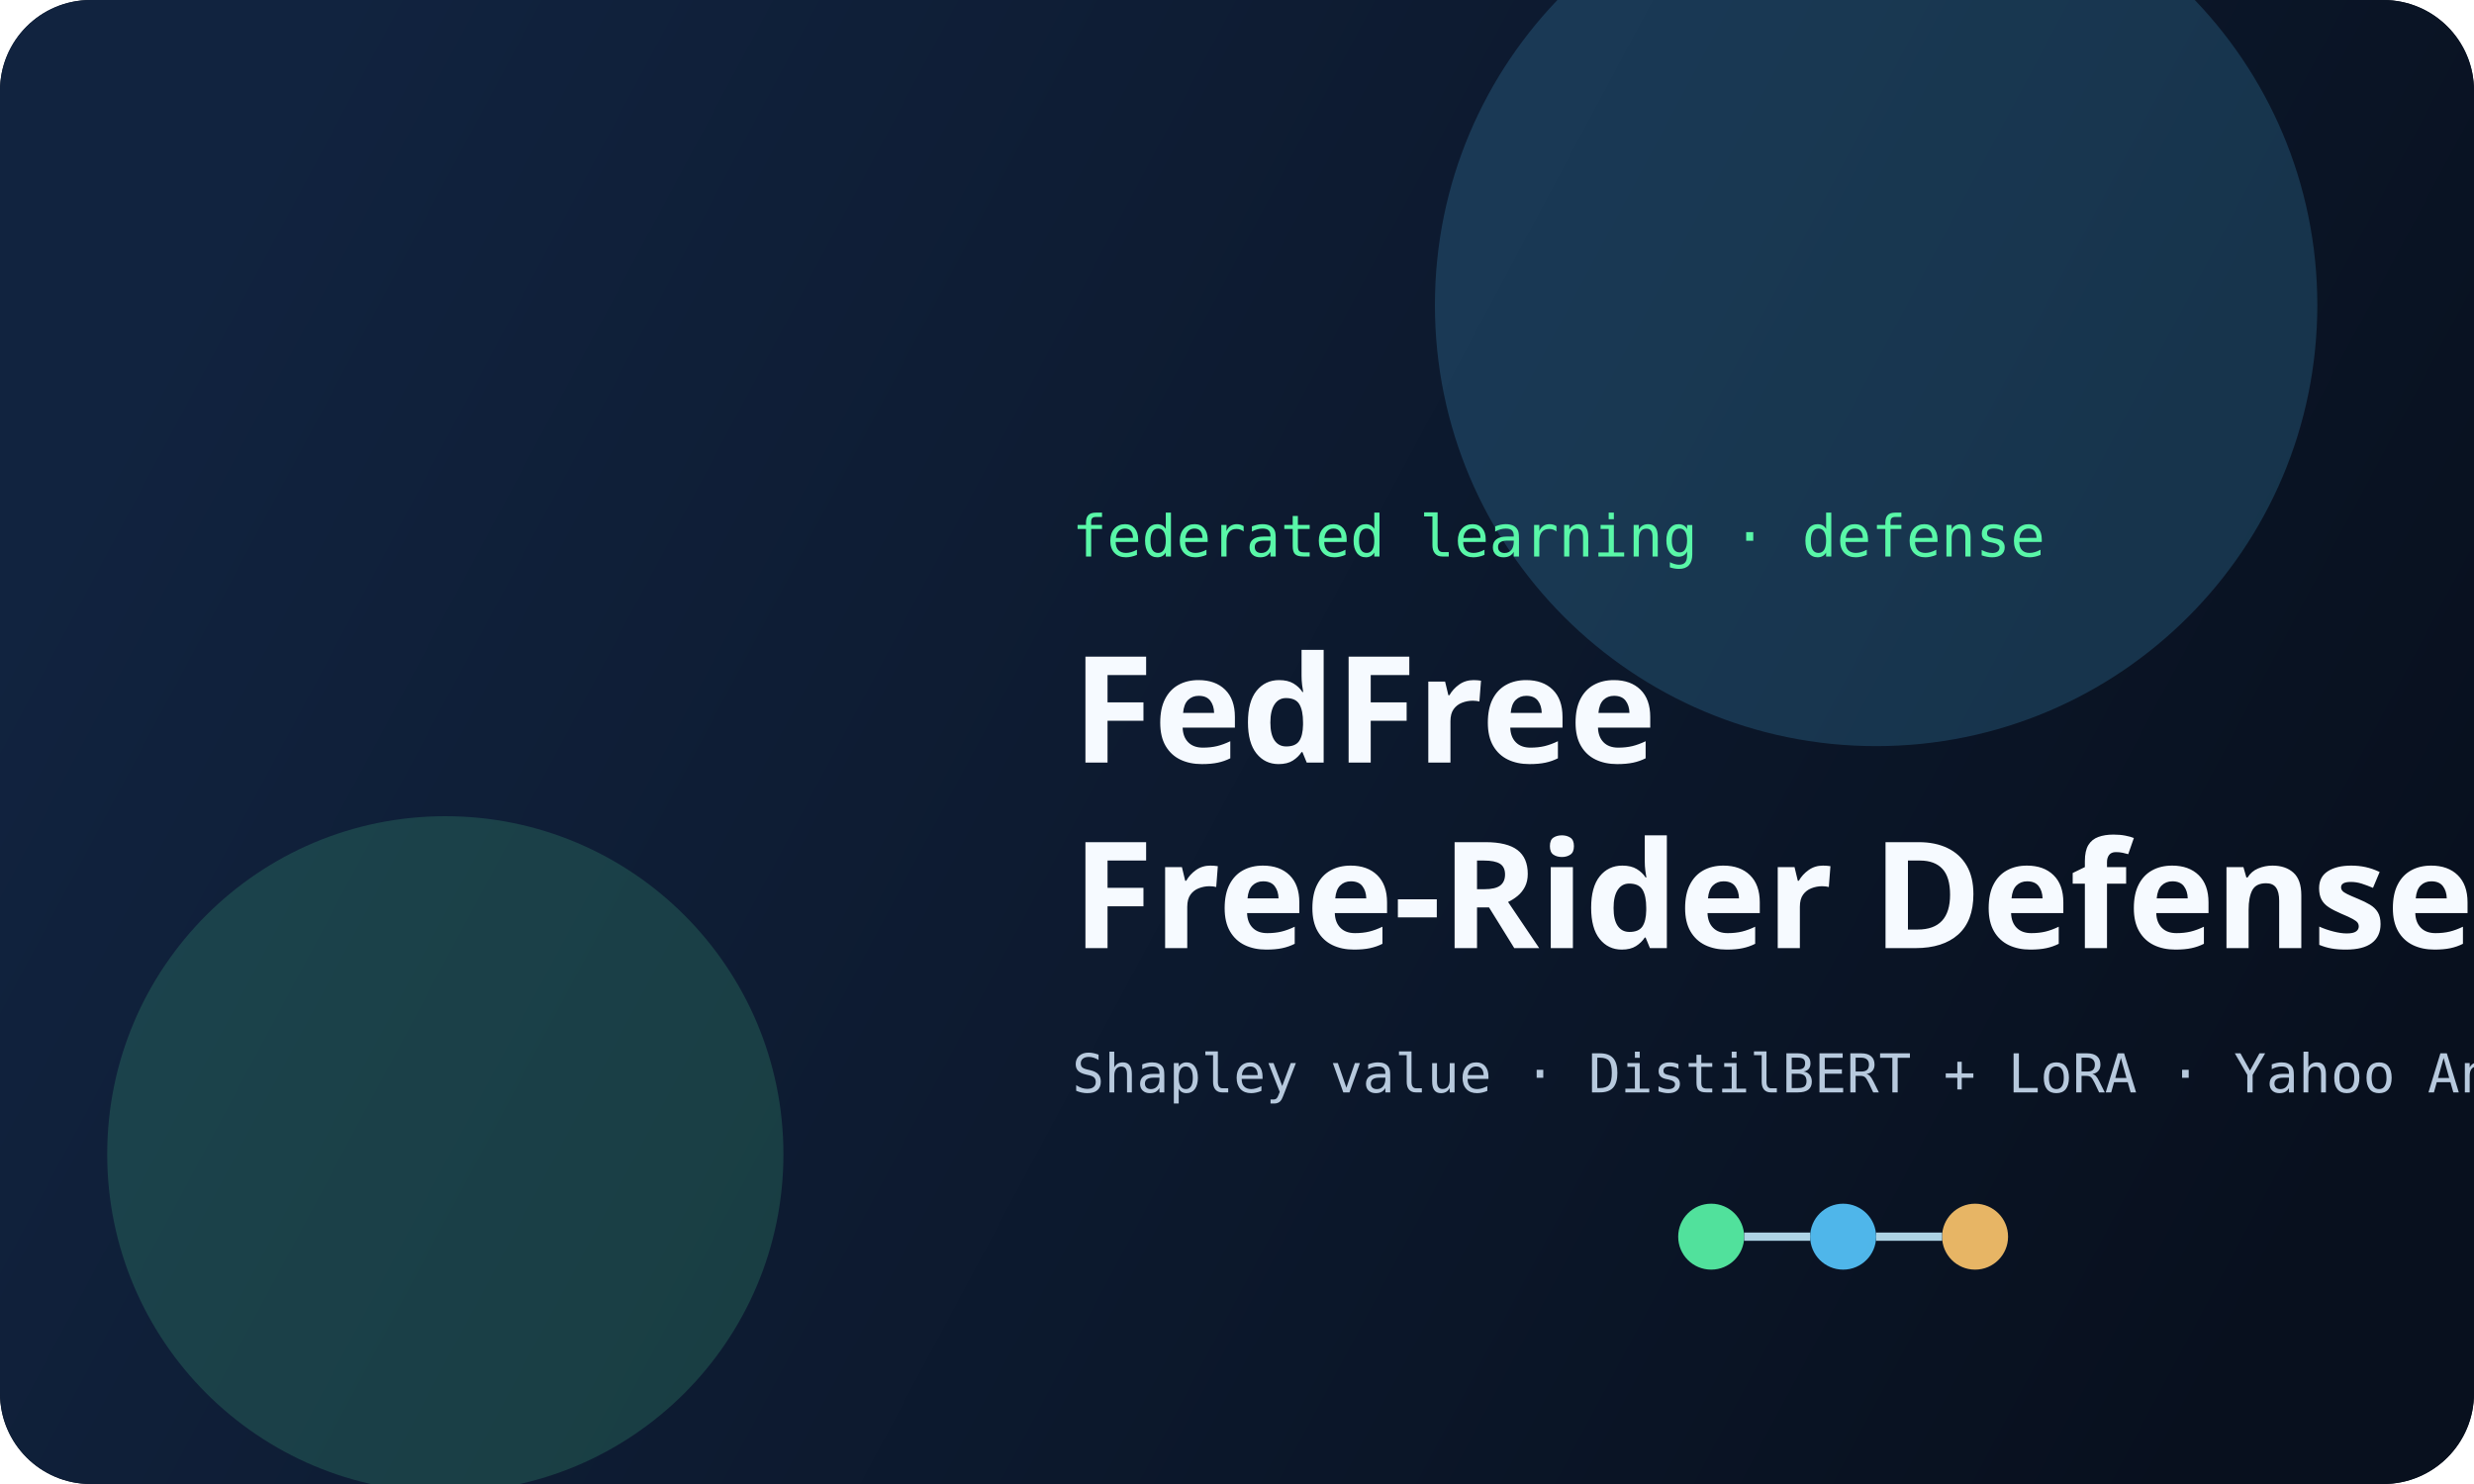
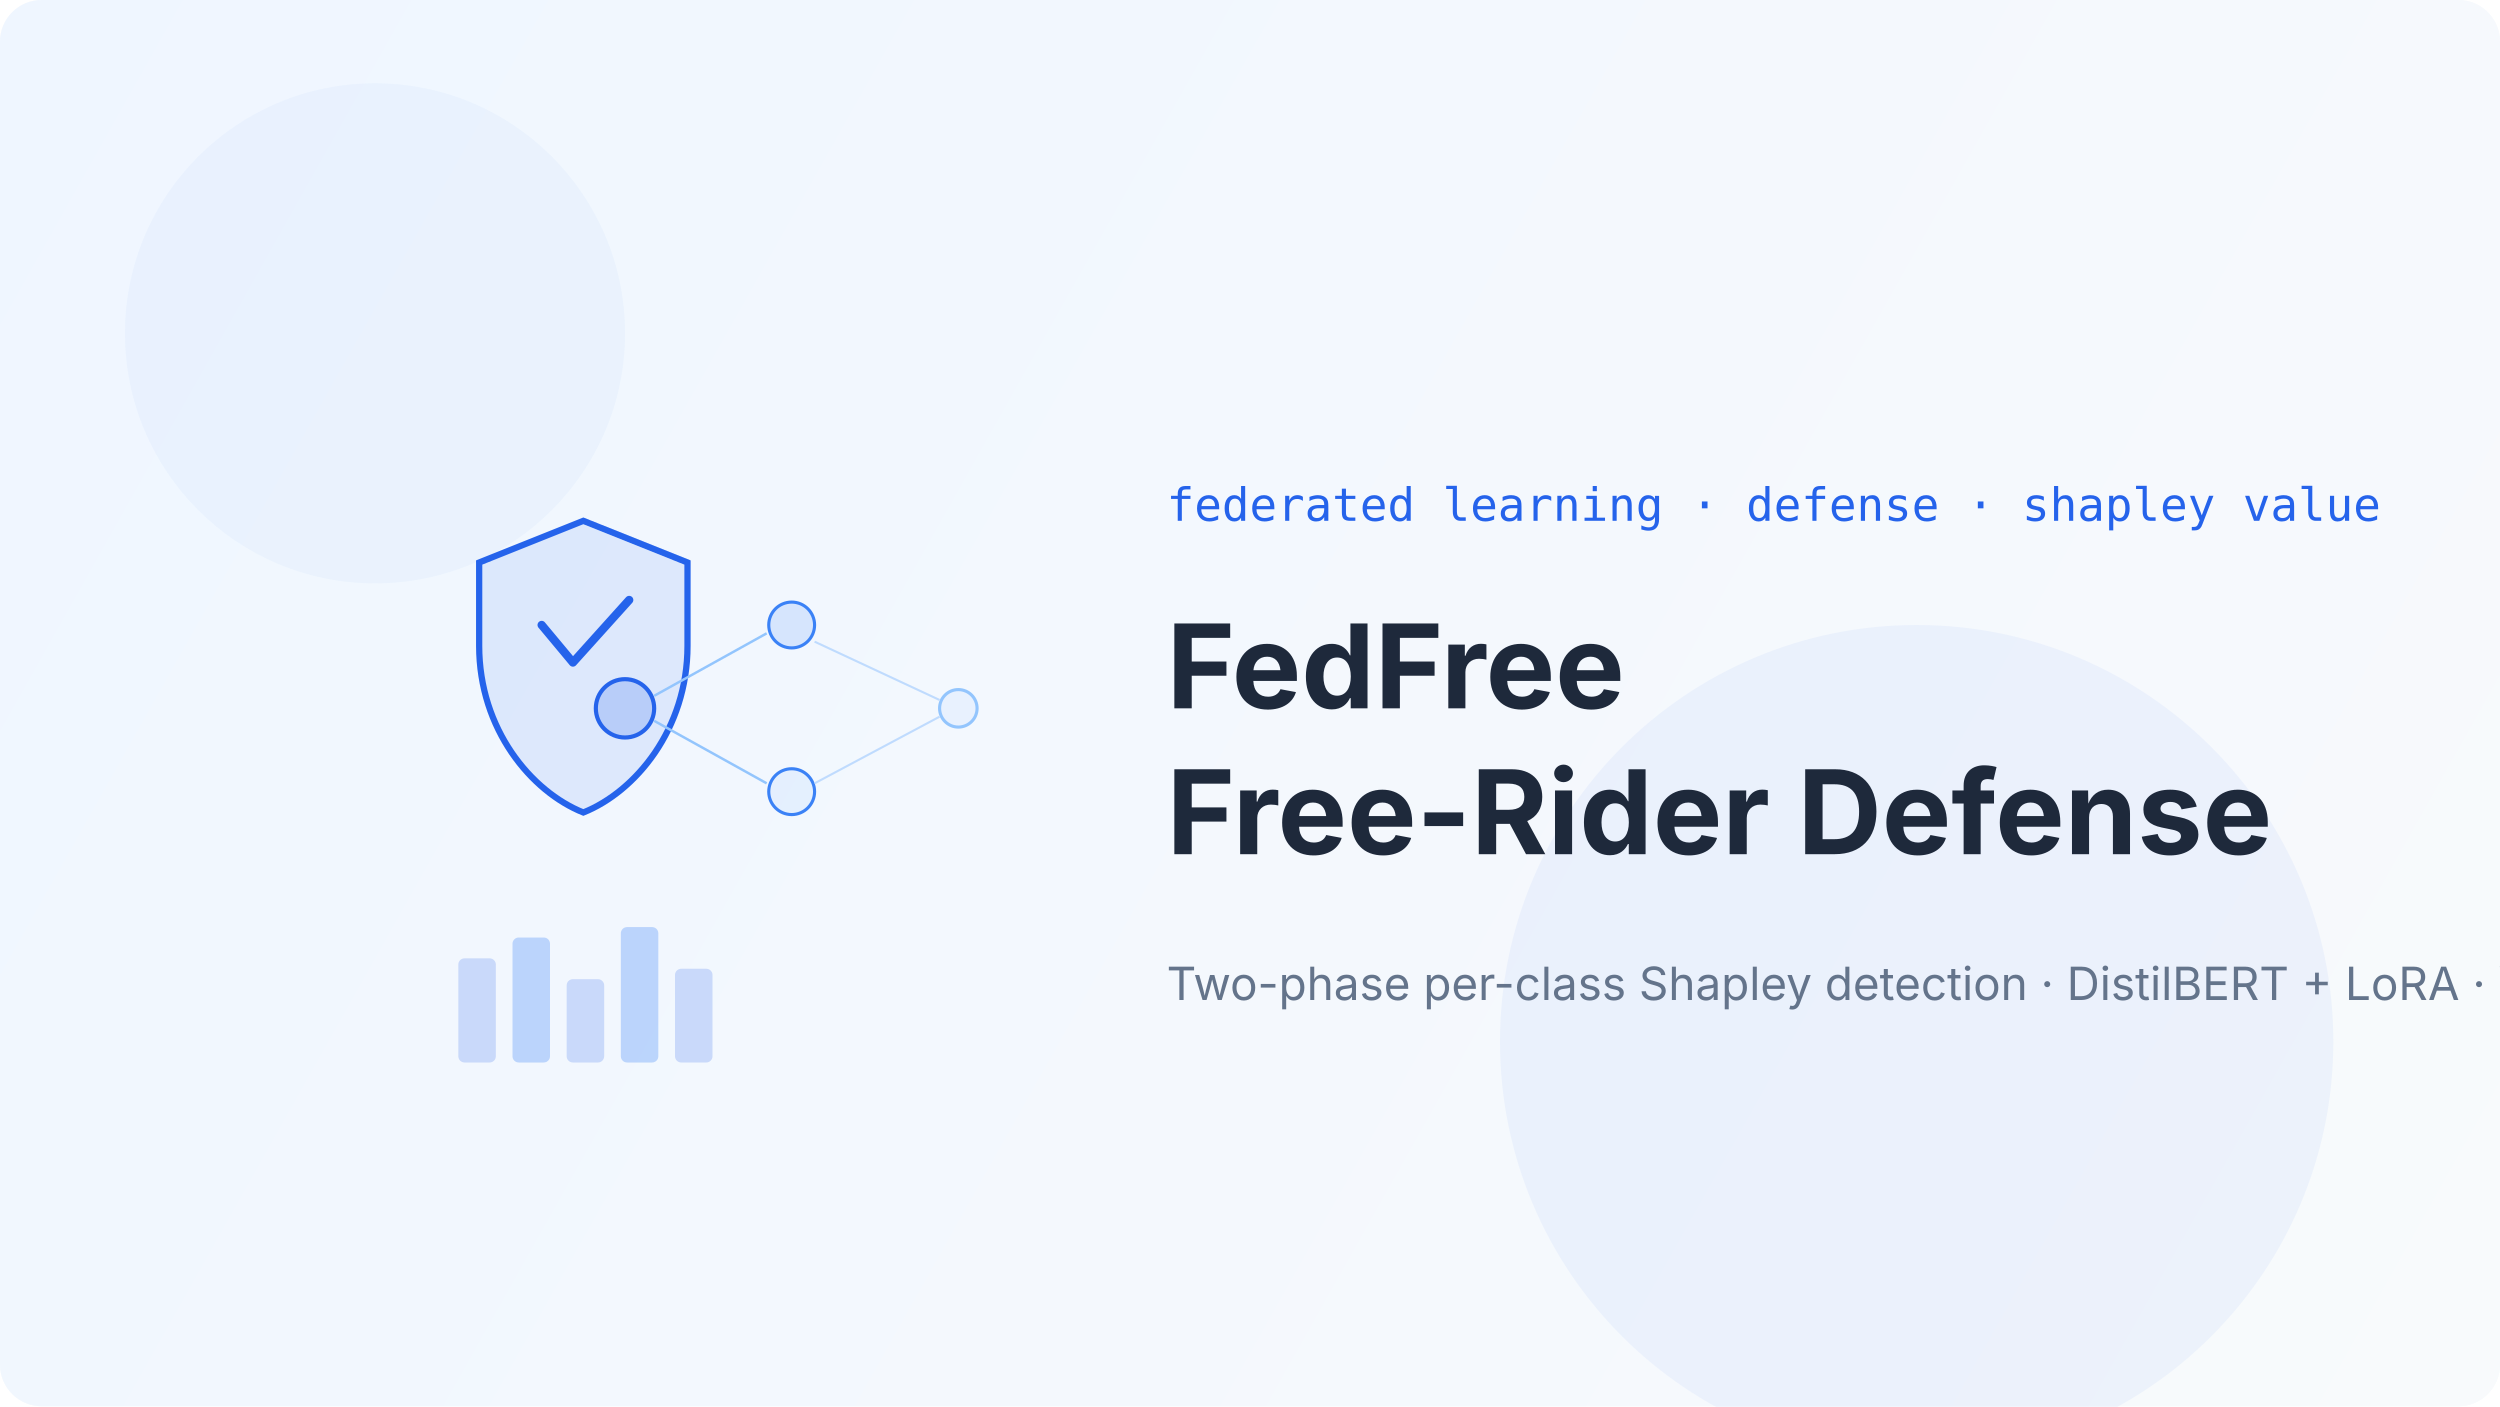
- <svg xmlns="http://www.w3.org/2000/svg" width="1200" height="720" viewBox="0 0 1200 720" fill="none">
-   <rect width="1200" height="720" rx="44" fill="#09111E" />
-   <rect width="1200" height="720" rx="44" fill="url(#bg)" />
-   <circle cx="910" cy="148" r="214" fill="#56C8FF" fill-opacity="0.18" />
-   <circle cx="216" cy="560" r="164" fill="#59F7A8" fill-opacity="0.16" />
-   <text x="520" y="270" fill="#59F7A8" font-family="'IBM Plex Mono', monospace" font-size="28">federated learning · defense</text>
-   <text x="520" y="370" fill="#F6FAFF" font-family="'Manrope', sans-serif" font-size="72" font-weight="800">FedFree</text>
-   <text x="520" y="460" fill="#F6FAFF" font-family="'Manrope', sans-serif" font-size="72" font-weight="800">Free-Rider Defense</text>
-   <text x="520" y="530" fill="#B7C9DD" font-family="'IBM Plex Mono', monospace" font-size="26">Shapley value · DistilBERT + LoRA · Yahoo Answers</text>
-   <g opacity="0.9">
-     <circle cx="830" cy="600" r="16" fill="#59F7A8" />
-     <circle cx="894" cy="600" r="16" fill="#56C8FF" />
-     <circle cx="958" cy="600" r="16" fill="#FFC76D" />
-     <path d="M846 600H878" stroke="#BFE8FA" stroke-width="4" />
-     <path d="M910 600H942" stroke="#BFE8FA" stroke-width="4" />
+ <svg xmlns="http://www.w3.org/2000/svg" width="1200" height="675" viewBox="0 0 1200 675" fill="none">
+   <rect width="1200" height="675" rx="20" fill="#f8fafc" />
+   <rect width="1200" height="675" rx="20" fill="url(#bg)" />
+   <circle cx="920" cy="500" r="200" fill="#2563eb" fill-opacity="0.05" />
+   <circle cx="180" cy="160" r="120" fill="#3b82f6" fill-opacity="0.04" />
+   <g transform="translate(220, 240)">
+     <path d="M60 10 L110 30 L110 70 C110 110 85 140 60 150 C35 140 10 110 10 70 L10 30 Z" fill="#2563eb" fill-opacity="0.1" stroke="#2563eb" stroke-width="3" />
+     <path d="M40 60 L55 78 L82 48" stroke="#2563eb" stroke-width="4" stroke-linecap="round" stroke-linejoin="round" fill="none" />
  </g>
+   <circle cx="300" cy="340" r="14" fill="#2563eb" fill-opacity="0.2" stroke="#2563eb" stroke-width="2" />
+   <circle cx="380" cy="300" r="11" fill="#3b82f6" fill-opacity="0.15" stroke="#3b82f6" stroke-width="1.5" />
+   <circle cx="380" cy="380" r="11" fill="#93c5fd" fill-opacity="0.15" stroke="#3b82f6" stroke-width="1.5" />
+   <circle cx="460" cy="340" r="9" fill="#bfdbfe" fill-opacity="0.2" stroke="#93c5fd" stroke-width="1.5" />
+   <line x1="314" y1="334" x2="368" y2="304" stroke="#93c5fd" stroke-width="1.2" />
+   <line x1="314" y1="346" x2="368" y2="376" stroke="#93c5fd" stroke-width="1.2" />
+   <line x1="391" y1="308" x2="451" y2="336" stroke="#bfdbfe" stroke-width="1" />
+   <line x1="391" y1="376" x2="451" y2="344" stroke="#bfdbfe" stroke-width="1" />
+   <g transform="translate(220, 440)">
+     <rect x="0" y="20" width="18" height="50" rx="3" fill="#2563eb" fill-opacity="0.2" />
+     <rect x="26" y="10" width="18" height="60" rx="3" fill="#3b82f6" fill-opacity="0.3" />
+     <rect x="52" y="30" width="18" height="40" rx="3" fill="#2563eb" fill-opacity="0.2" />
+     <rect x="78" y="5" width="18" height="65" rx="3" fill="#3b82f6" fill-opacity="0.3" />
+     <rect x="104" y="25" width="18" height="45" rx="3" fill="#2563eb" fill-opacity="0.2" />
+   </g>
+   <text x="560" y="250" fill="#2563eb" font-family="'JetBrains Mono', monospace" font-size="22" font-weight="500">federated learning · defense · shapley value</text>
+   <text x="560" y="340" fill="#1e293b" font-family="'Inter', sans-serif" font-size="56" font-weight="700">FedFree</text>
+   <text x="560" y="410" fill="#1e293b" font-family="'Inter', sans-serif" font-size="56" font-weight="700">Free-Rider Defense</text>
+   <text x="560" y="480" fill="#64748b" font-family="'Inter', sans-serif" font-size="22">Two-phase per-class Shapley detection · DistilBERT + LoRA · Yahoo Answers</text>
  <defs>
-     <linearGradient id="bg" x1="104" y1="108" x2="1100" y2="640" gradientUnits="userSpaceOnUse">
-       <stop stop-color="#11233F" />
-       <stop offset="1" stop-color="#08101E" />
+     <linearGradient id="bg" x1="0" y1="0" x2="1200" y2="675" gradientUnits="userSpaceOnUse">
+       <stop stop-color="#eff6ff" />
+       <stop offset="1" stop-color="#f8fafc" />
    </linearGradient>
  </defs>
</svg>
